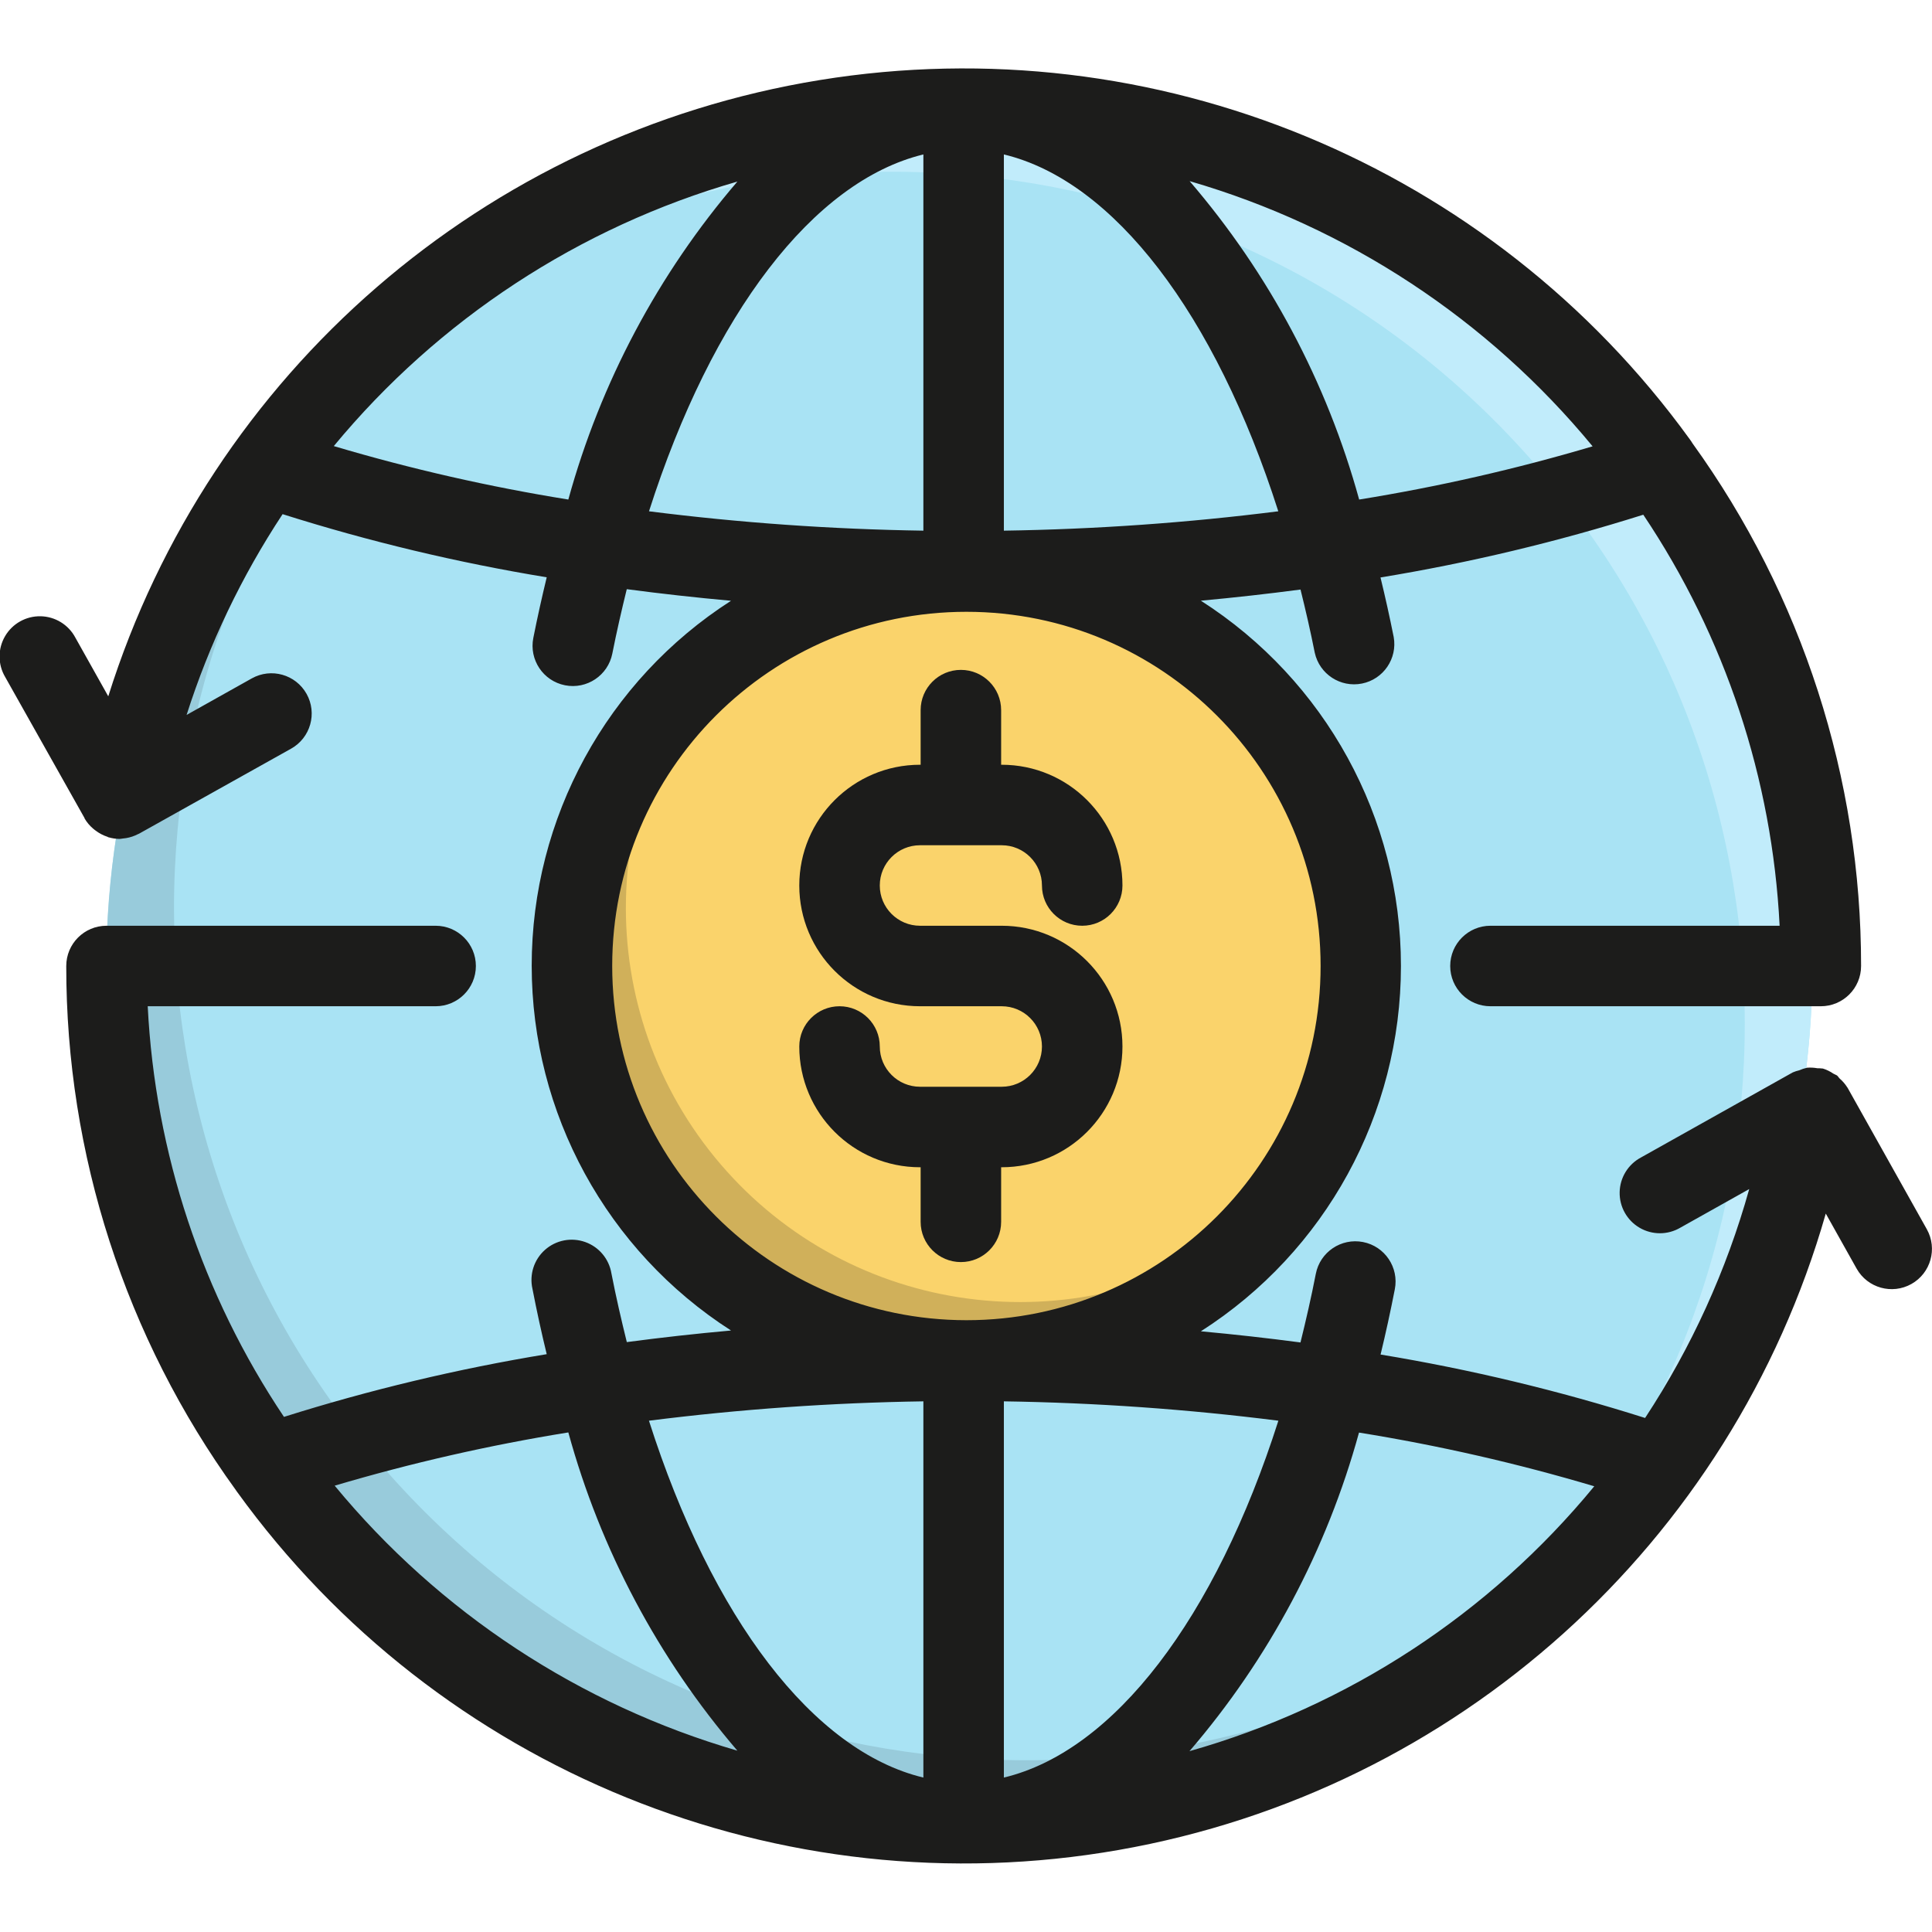
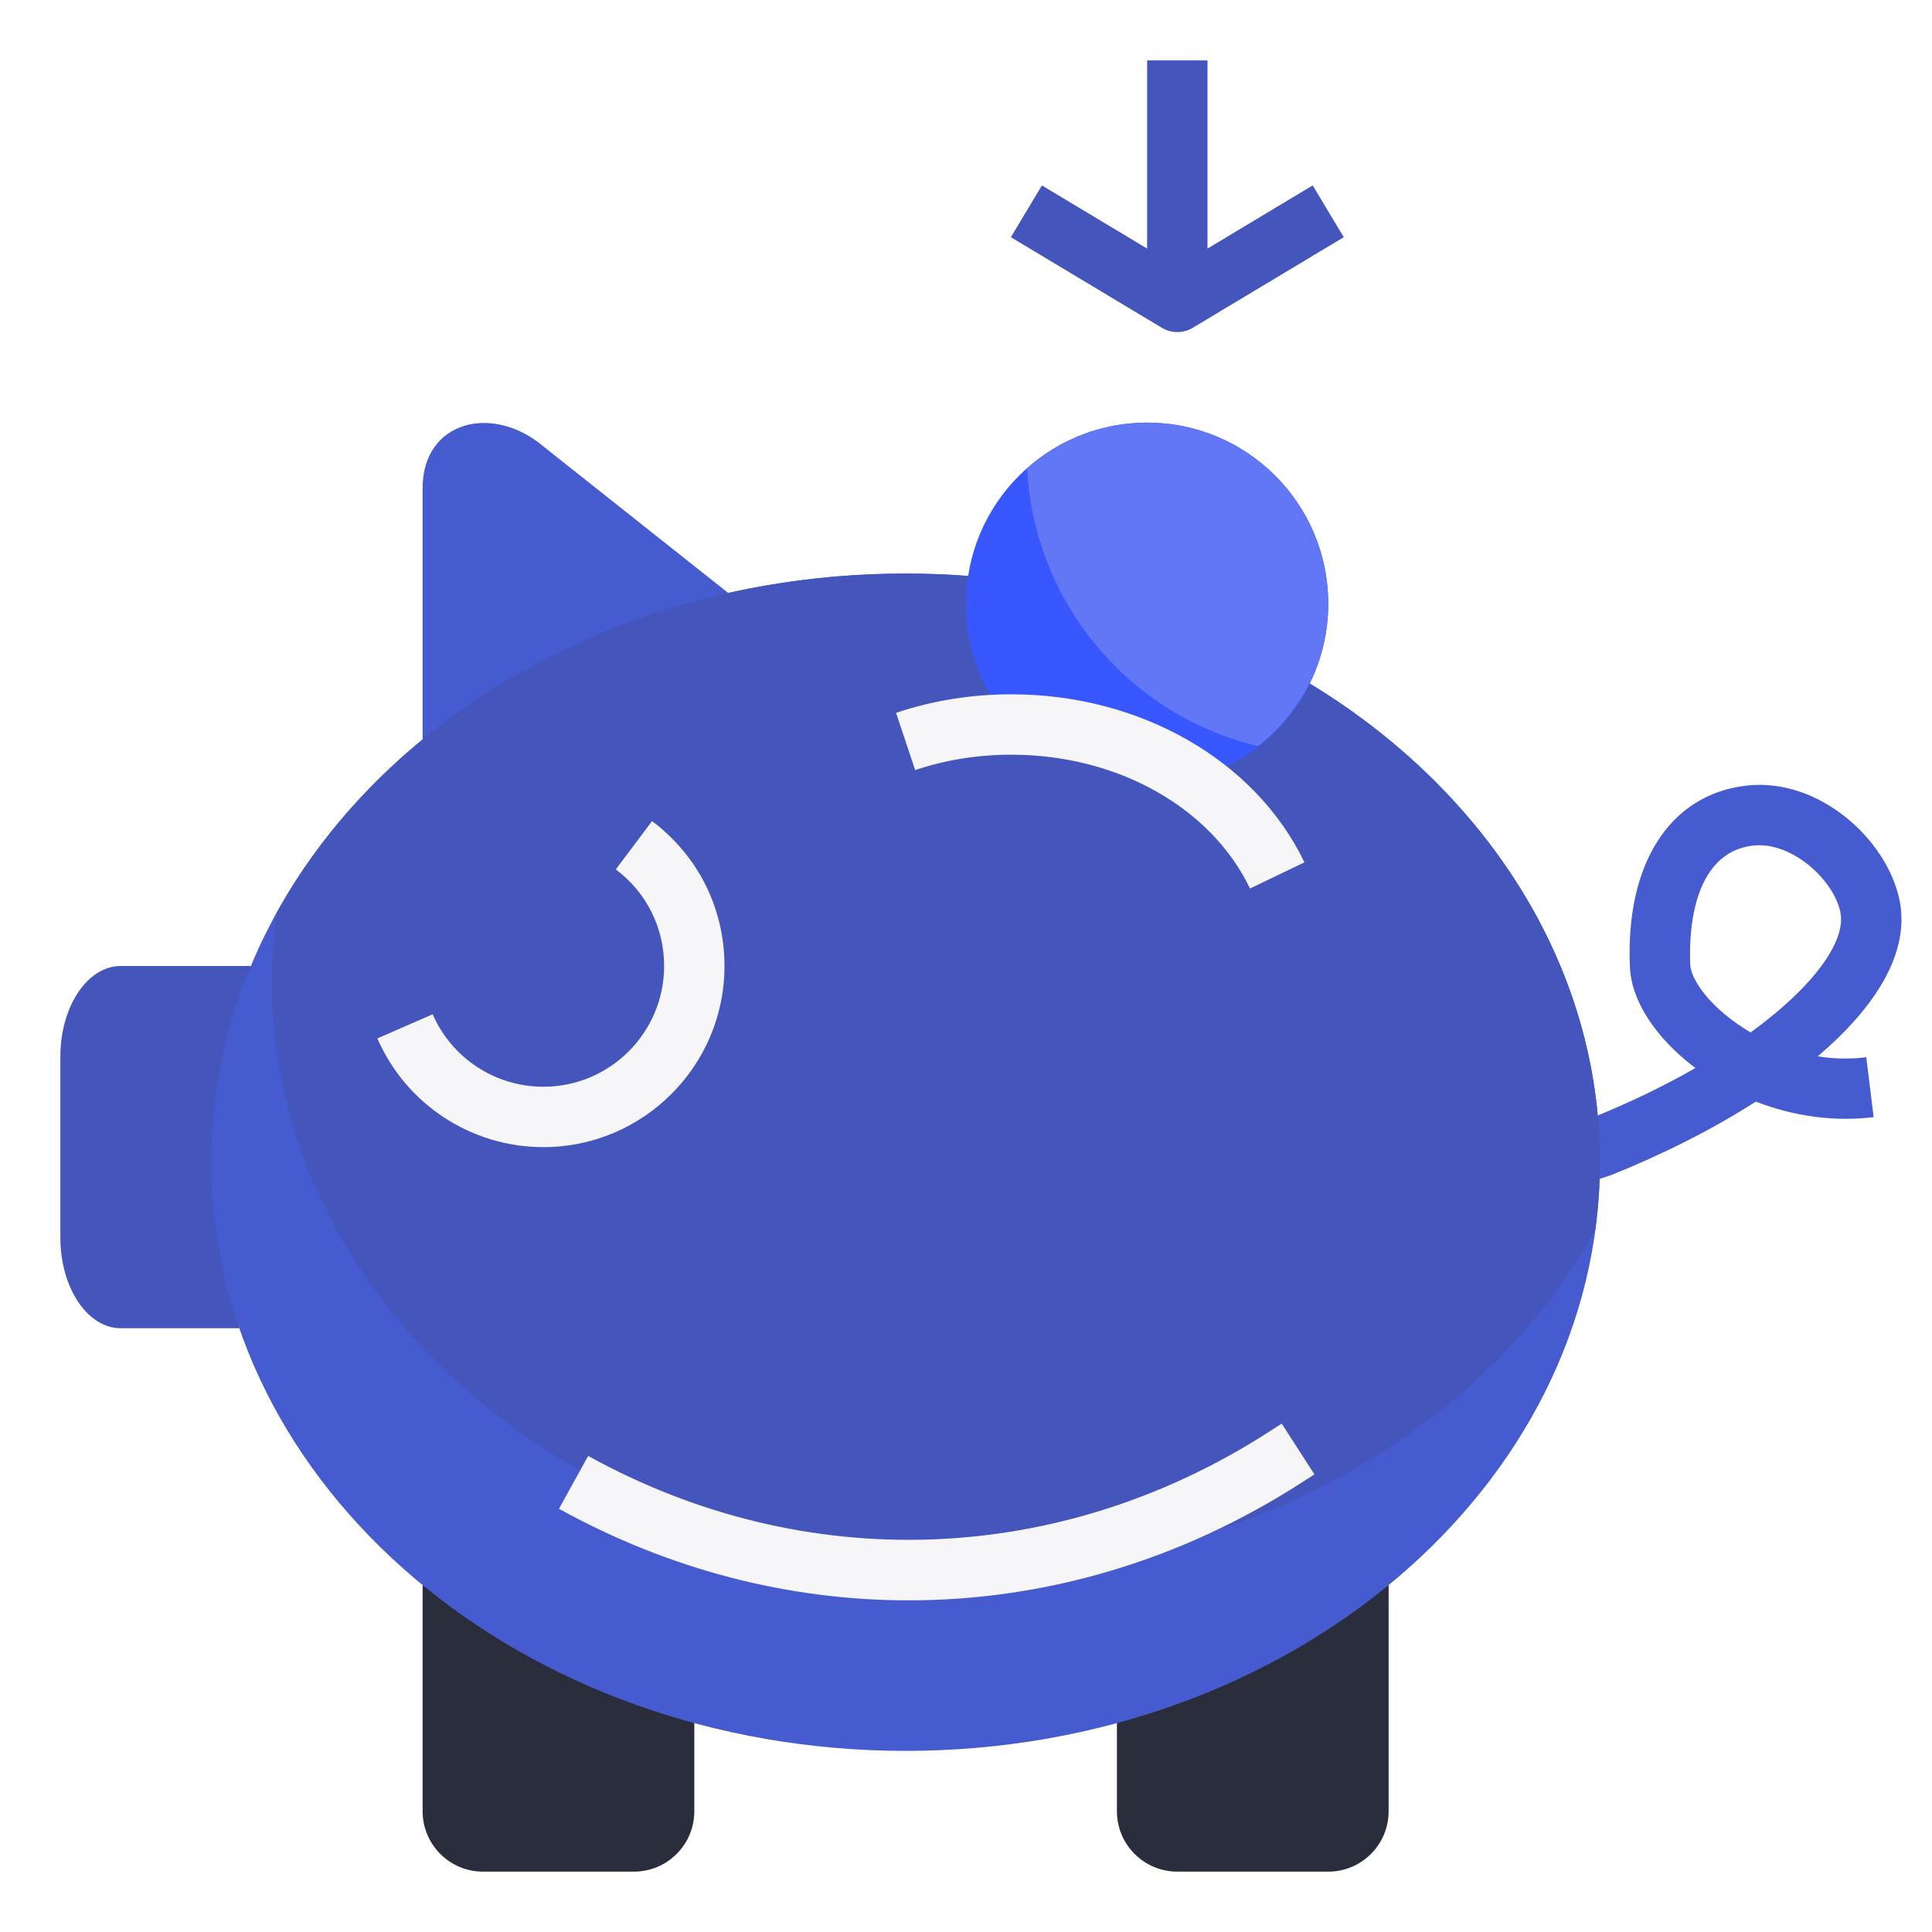
- <svg xmlns="http://www.w3.org/2000/svg" viewBox="0 0 48 48" id="money-transfer">
-   <g>
-     <circle cx="23.836" cy="24" r="21.19" fill="#a9e3f4" />
-     <circle cx="24.008" cy="24" r="9.798" fill="#fad36b" />
-     <path fill="#c1ecfb" d="M23.836,2.81A21.107,21.107,0,0,0,9.128,8.765,21.173,21.173,0,0,1,36.853,40.7,21.174,21.174,0,0,0,23.836,2.81Z" />
-     <path fill="#fad36b" d="M24.008,14.2a9.764,9.764,0,0,0-7.172,3.137A9.792,9.792,0,0,1,29.489,32.123,9.8,9.8,0,0,0,24.008,14.2Z" />
-     <path fill="#98cbdb" d="M23.836,45.19a21.1,21.1,0,0,0,14.707-5.955A21.173,21.173,0,0,1,10.818,7.3,21.174,21.174,0,0,0,23.836,45.19Z" />
-     <path fill="#d0b05a" d="M23.663,33.8a9.764,9.764,0,0,0,7.172-3.137A9.792,9.792,0,0,1,18.182,15.877,9.8,9.8,0,0,0,23.663,33.8Z" />
-   </g>
-   <g>
-     <path fill="#1c1c1b" d="M24.873,30.357V29h.014a3,3,0,0,0,0-6H22.858a1,1,0,0,1,0-2h2.029a1,1,0,0,1,1,1,1,1,0,0,0,2,0,3,3,0,0,0-3-3h-.014V17.643a1,1,0,0,0-2,0V19h-.015a3,3,0,0,0,0,6h2.029a1,1,0,0,1,0,2H22.858a1,1,0,0,1-1-1,1,1,0,0,0-2,0,3,3,0,0,0,3,3h.015v1.356a1,1,0,0,0,2,0Z" />
-     <path fill="#1c1c1b" d="M47.872,30.541,45.9,27.021l-.006-.007a.968.968,0,0,0-.187-.217c-.025-.024-.042-.058-.069-.079a.92.92,0,0,0-.089-.044.977.977,0,0,0-.262-.127l-.01,0a1.069,1.069,0,0,0-.127-.007,1,1,0,0,0-.251-.013,1.025,1.025,0,0,0-.2.065.923.923,0,0,0-.159.052l-3.77,2.113a1,1,0,1,0,.978,1.744l1.711-.959a20.313,20.313,0,0,1-2.587,5.687A47.17,47.17,0,0,0,34.3,33.653q.192-.792.354-1.622a1,1,0,1,0-1.963-.383c-.114.586-.244,1.151-.381,1.705q-1.223-.162-2.475-.277a10.771,10.771,0,0,0,0-18.152q1.254-.116,2.476-.277c.127.511.247,1.032.354,1.57a1,1,0,0,0,1.961-.391c-.1-.5-.211-1-.328-1.479a47.106,47.106,0,0,0,6.529-1.559A20.146,20.146,0,0,1,44.214,23H37.03a1,1,0,0,0,0,2h8.208a1,1,0,0,0,1-1A22.169,22.169,0,0,0,42.05,11.015a1.02,1.02,0,0,0-.067-.1A22.273,22.273,0,0,0,2.69,17.3l-.818-1.459a1,1,0,1,0-1.744.978L2.1,20.324v0l0,.008a.965.965,0,0,0,.216.257c.021.019.044.035.067.052a.98.98,0,0,0,.281.147c.01,0,.017.012.027.015H2.7a.994.994,0,0,0,.272.04c.025,0,.05-.008.076-.01s.055-.006.082-.01a1,1,0,0,0,.3-.1.244.244,0,0,0,.024-.01h0L7.233,18.6a1,1,0,0,0-.978-1.745l-1.619.907a20.224,20.224,0,0,1,2.385-4.988,47.12,47.12,0,0,0,6.562,1.569c-.119.492-.231.993-.333,1.507a1,1,0,0,0,1.963.388c.108-.546.23-1.076.359-1.6q1.278.169,2.59.288a10.773,10.773,0,0,0,0,18.13q-1.311.118-2.589.288c-.137-.554-.268-1.119-.382-1.705a1,1,0,1,0-1.962.383q.161.831.354,1.622a47.236,47.236,0,0,0-6.528,1.558A20.154,20.154,0,0,1,3.67,25h7.153a1,1,0,0,0,0-2H2.646a1,1,0,0,0-1,1A22.167,22.167,0,0,0,5.857,37.017c.013.017.023.037.037.053a22.274,22.274,0,0,0,39.467-6.919l.767,1.369a1,1,0,0,0,1.744-.979ZM24.941,44.163V34.816a61.631,61.631,0,0,1,6.82.481C30.194,40.206,27.68,43.507,24.941,44.163Zm0-30.979V3.837c2.733.658,5.25,3.962,6.818,8.866A61.6,61.6,0,0,1,24.941,13.184Zm14.627-2.095a46.377,46.377,0,0,1-5.8,1.322A20.482,20.482,0,0,0,29.556,4.5,20.318,20.318,0,0,1,39.568,11.089ZM8.293,11.083A20.3,20.3,0,0,1,18.32,4.511a20.487,20.487,0,0,0-4.2,7.9A46.276,46.276,0,0,1,8.293,11.083ZM22.941,3.837v9.347a61.611,61.611,0,0,1-6.817-.481C17.692,7.8,20.208,4.5,22.941,3.837ZM15.21,24a8.8,8.8,0,1,1,8.8,8.8A8.807,8.807,0,0,1,15.21,24Zm7.731,10.816v9.347c-2.737-.656-5.251-3.957-6.818-8.866A61.612,61.612,0,0,1,22.941,34.816ZM8.315,36.911a46.552,46.552,0,0,1,5.805-1.323,20.471,20.471,0,0,0,4.2,7.907A20.327,20.327,0,0,1,8.315,36.911Zm21.234,6.6a20.446,20.446,0,0,0,4.215-7.919,46.319,46.319,0,0,1,5.845,1.334A20.115,20.115,0,0,1,29.549,43.508Z" />
+ <svg xmlns="http://www.w3.org/2000/svg" id="SvgjsSvg1001" width="288" height="288" version="1.1">
+   <defs id="SvgjsDefs1002" />
+   <g id="SvgjsG1008">
+     <svg enable-background="new 0 0 64 64" viewBox="0 0 64 64" width="288" height="288">
+       <path fill="#465bcf" d="M60.214 34.993c1.918-1.631 3.068-3.439 2.71-5.178-.415-2.012-2.676-4.062-5.063-3.792-2.549.286-4.03 2.601-3.866 6.041.048.996.713 2.104 1.824 3.042.112.094.227.186.344.273-1.017.584-2.181 1.152-3.479 1.671l-3 1 .633 1.897 3.055-1.021c1.685-.674 3.342-1.505 4.793-2.434 1.247.486 2.598.674 3.902.515l-.244-1.985C61.294 35.089 60.751 35.078 60.214 34.993zM57.993 34.2c-.312-.181-.608-.389-.885-.623-.748-.631-1.1-1.263-1.116-1.609-.042-.869-.014-3.723 2.091-3.958C58.148 28.003 58.214 28 58.279 28c1.2 0 2.472 1.185 2.686 2.219C61.161 31.168 60.095 32.671 57.993 34.2zM14 24.492v-8.325c0-2.215 2.309-2.81 4-1.379l6.124 4.855L14 24.492z" class="color2d9739 svgShape" />
+       <path fill="#4456bc" d="M8.309,32H4c-1.105,0-2,1.343-2,3v6c0,1.657,0.895,3,2,3h3.928L8.309,32z" class="color44bc59 svgShape" />
+       <path fill="#2a2d3b" d="M14 52.508V60c0 1.105.895 2 2 2h5c1.105 0 2-.895 2-2v-2.92L14 52.508zM46 52.508V60c0 1.105-.895 2-2 2h-5c-1.105 0-2-.895-2-2v-2.92L46 52.508z" class="color22712b svgShape" />
+       <path fill="#465bcf" d="M43.387,22.642C49.208,26.18,53,31.965,53,38.5C53,49.27,42.703,58,30,58S7,49.27,7,38.5  S17.297,19,30,19c0.698,0,1.389,0.026,2.072,0.078L43.387,22.642z" class="color2d9739 svgShape" />
+       <path fill="#4456bc" d="M43.387,22.642l-11.316-3.564C31.389,19.026,30.698,19,30,19c-9.226,0-17.179,4.608-20.844,11.255   C9.057,30.992,9,31.74,9,32.5C9,43.27,19.297,52,32,52c9.226,0,17.179-4.608,20.844-11.255C52.943,40.008,53,39.26,53,38.5   C53,31.965,49.208,26.18,43.387,22.642z" class="color44bc59 svgShape" />
+       <path fill="#f6f6f8" d="M18 38c-2.386 0-4.545-1.413-5.5-3.6l1.832-.801C14.97 35.058 16.409 36 18 36c2.206 0 4-1.794 4-4 0-1.27-.583-2.437-1.601-3.2l1.201-1.6C23.125 28.345 24 30.095 24 32 24 35.309 21.309 38 18 38zM30.098 53.014c-3.954 0-7.916-1.007-11.581-3.034l.967-1.75c7.188 3.972 15.622 3.671 22.563-.806l.411-.265 1.084 1.681-.411.265C39.099 51.706 34.604 53.014 30.098 53.014z" class="colorb4e4bd svgShape" />
+       <path fill="#4456bc" d="M40,8.234V2h-2v6.234l-3.485-2.091l-1.029,1.715l5,3C38.644,10.953,38.822,11,39,11   c0.17,0,0.34-0.043,0.493-0.13c0.007-0.004,0.013-0.011,0.02-0.015l0.001,0.002l5-3l-1.029-1.715L40,8.234z" class="color44bc59 svgShape" />
+       <path fill="#3957ff" d="M33.528,24C32.578,22.939,32,21.537,32,20c0-3.314,2.686-6,6-6s6,2.686,6,6   c0,2.791-1.905,5.137-4.486,5.807L33.528,24z" class="colorffc239 svgShape" />
+       <path fill="#6177f5" d="M38,14c-1.526,0-2.915,0.575-3.974,1.513c0.229,4.491,3.412,8.194,7.65,9.204   C43.083,23.619,44,21.923,44,20C44,16.686,41.314,14,38,14z" class="colorffd55d svgShape" />
+       <path fill="#f6f6f8" d="M41.408,29.433C40.114,26.74,37.01,25,33.5,25c-1.102,0-2.172,0.171-3.184,0.509l-0.633-1.896    C30.898,23.206,32.183,23,33.5,23c4.273,0,8.086,2.185,9.711,5.566L41.408,29.433z" class="colorb4e4bd svgShape" />
+     </svg>
  </g>
</svg>
